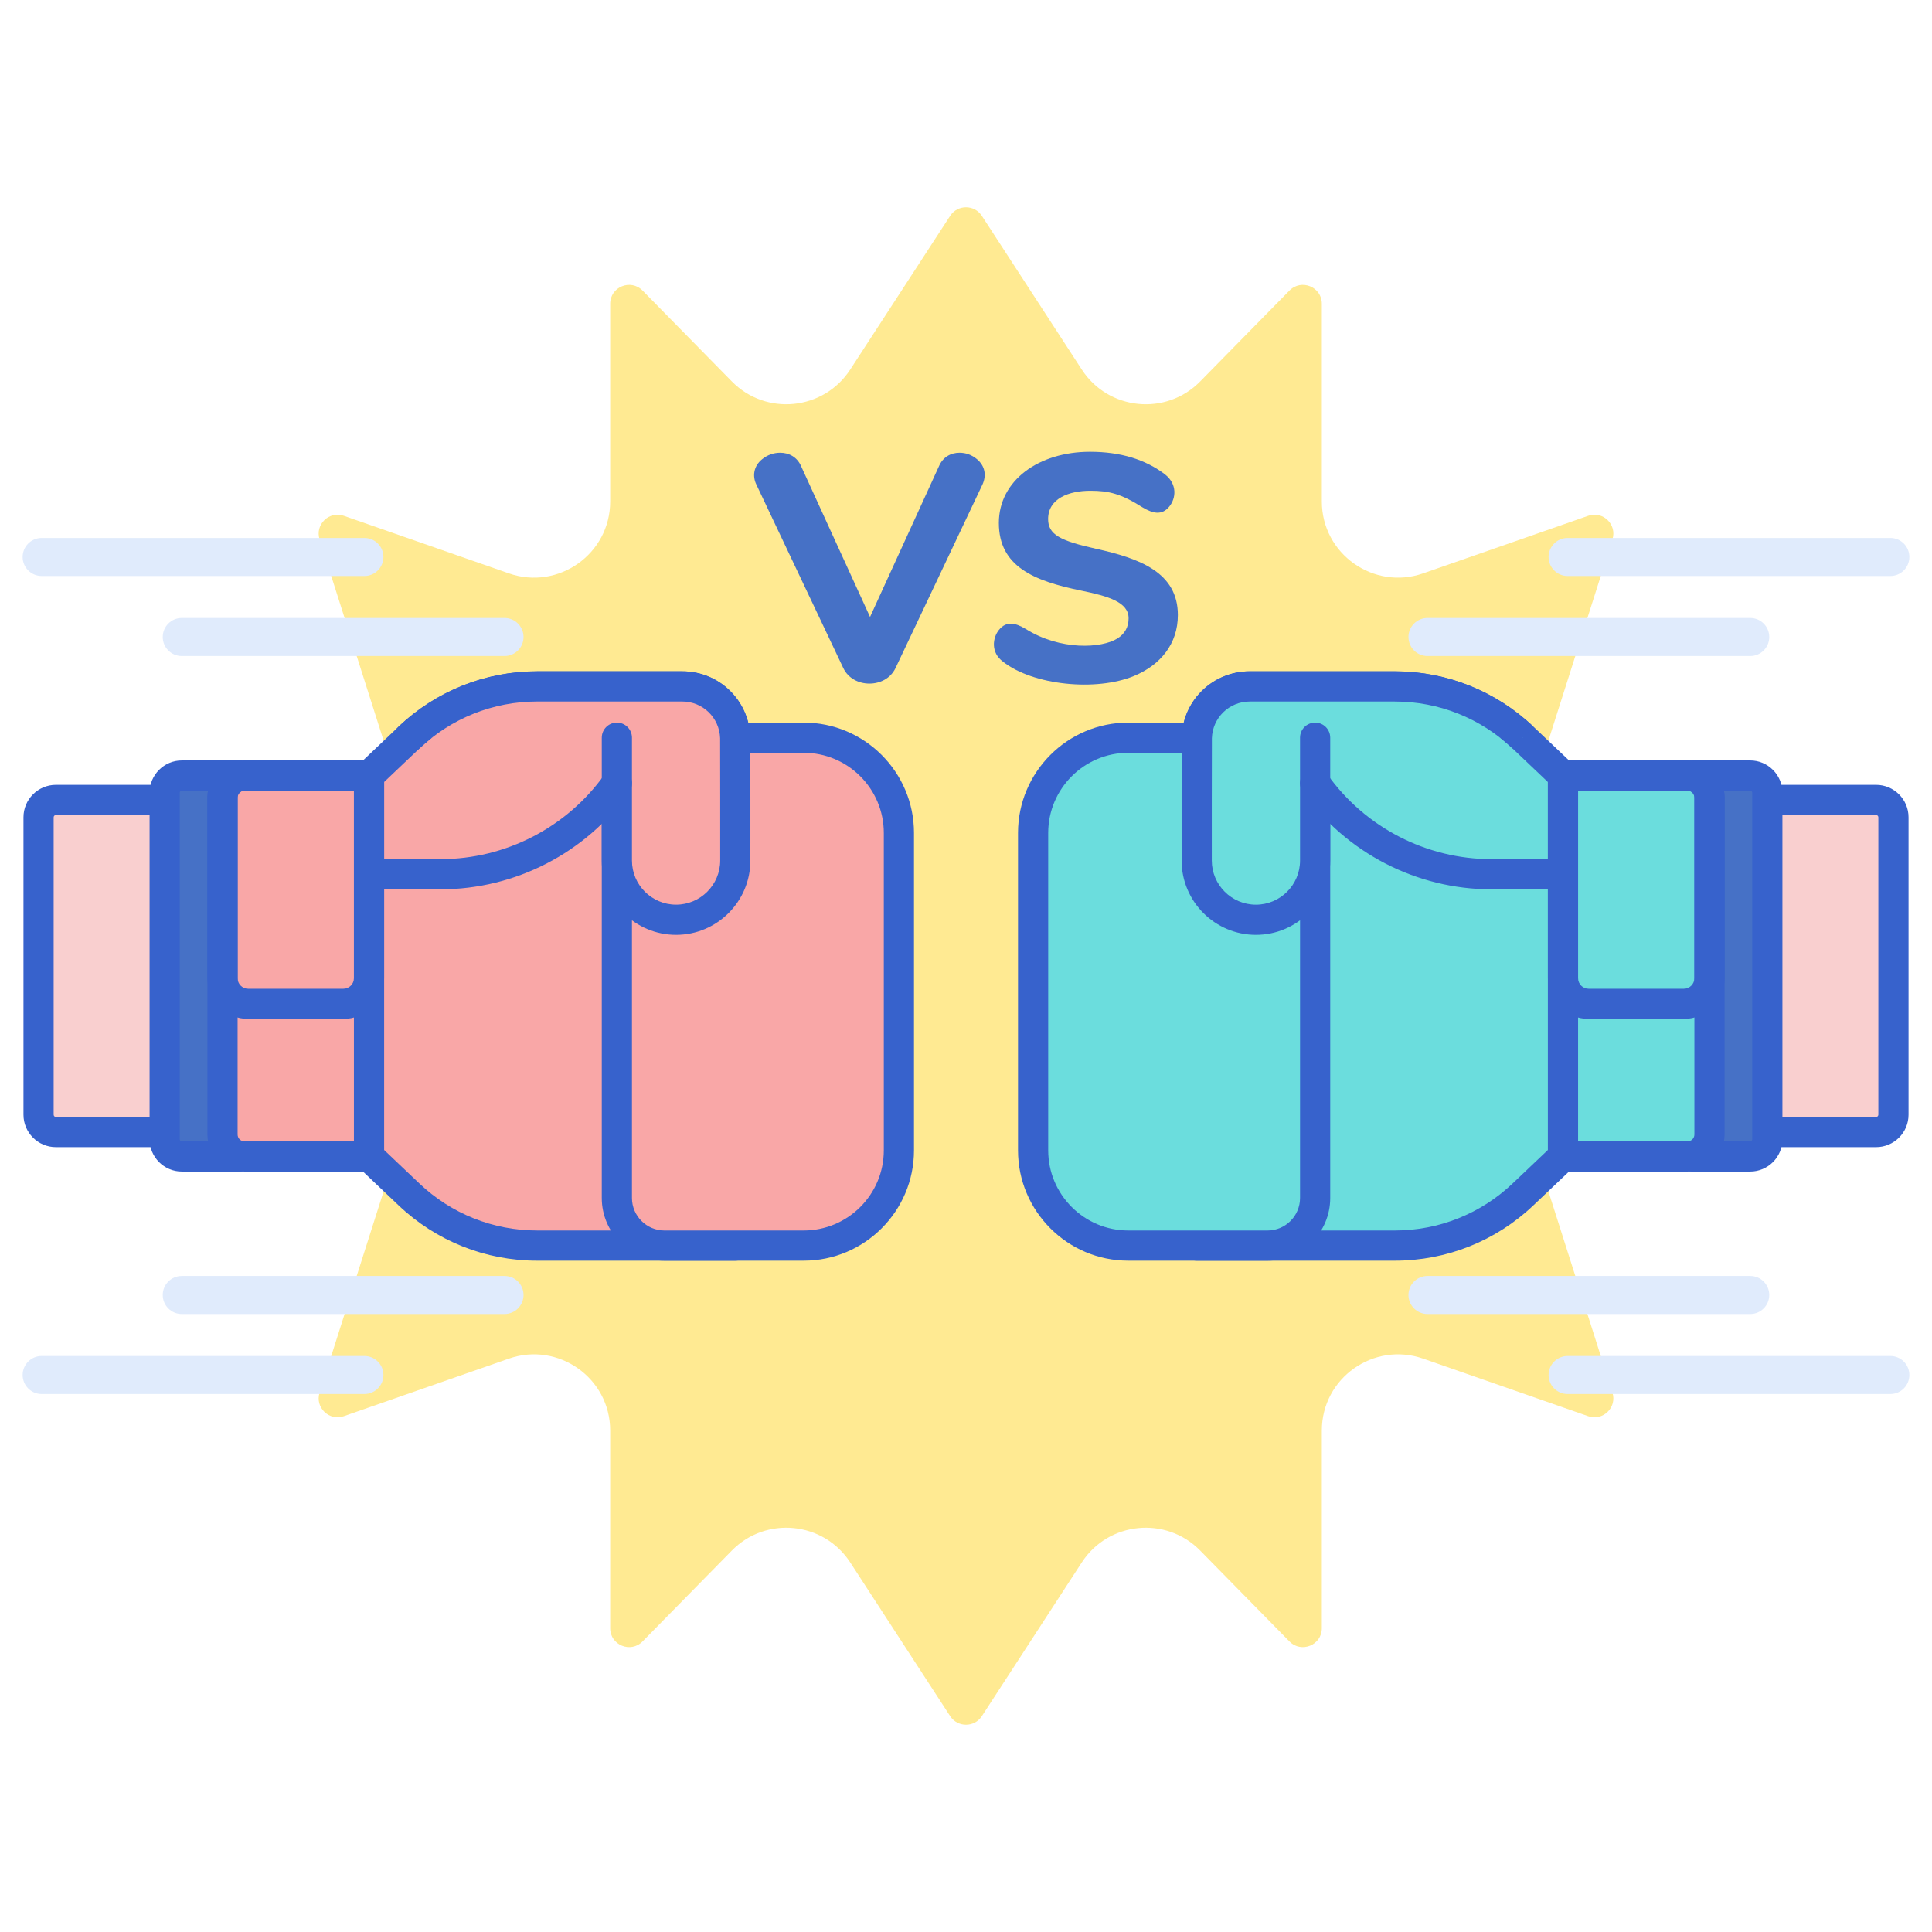
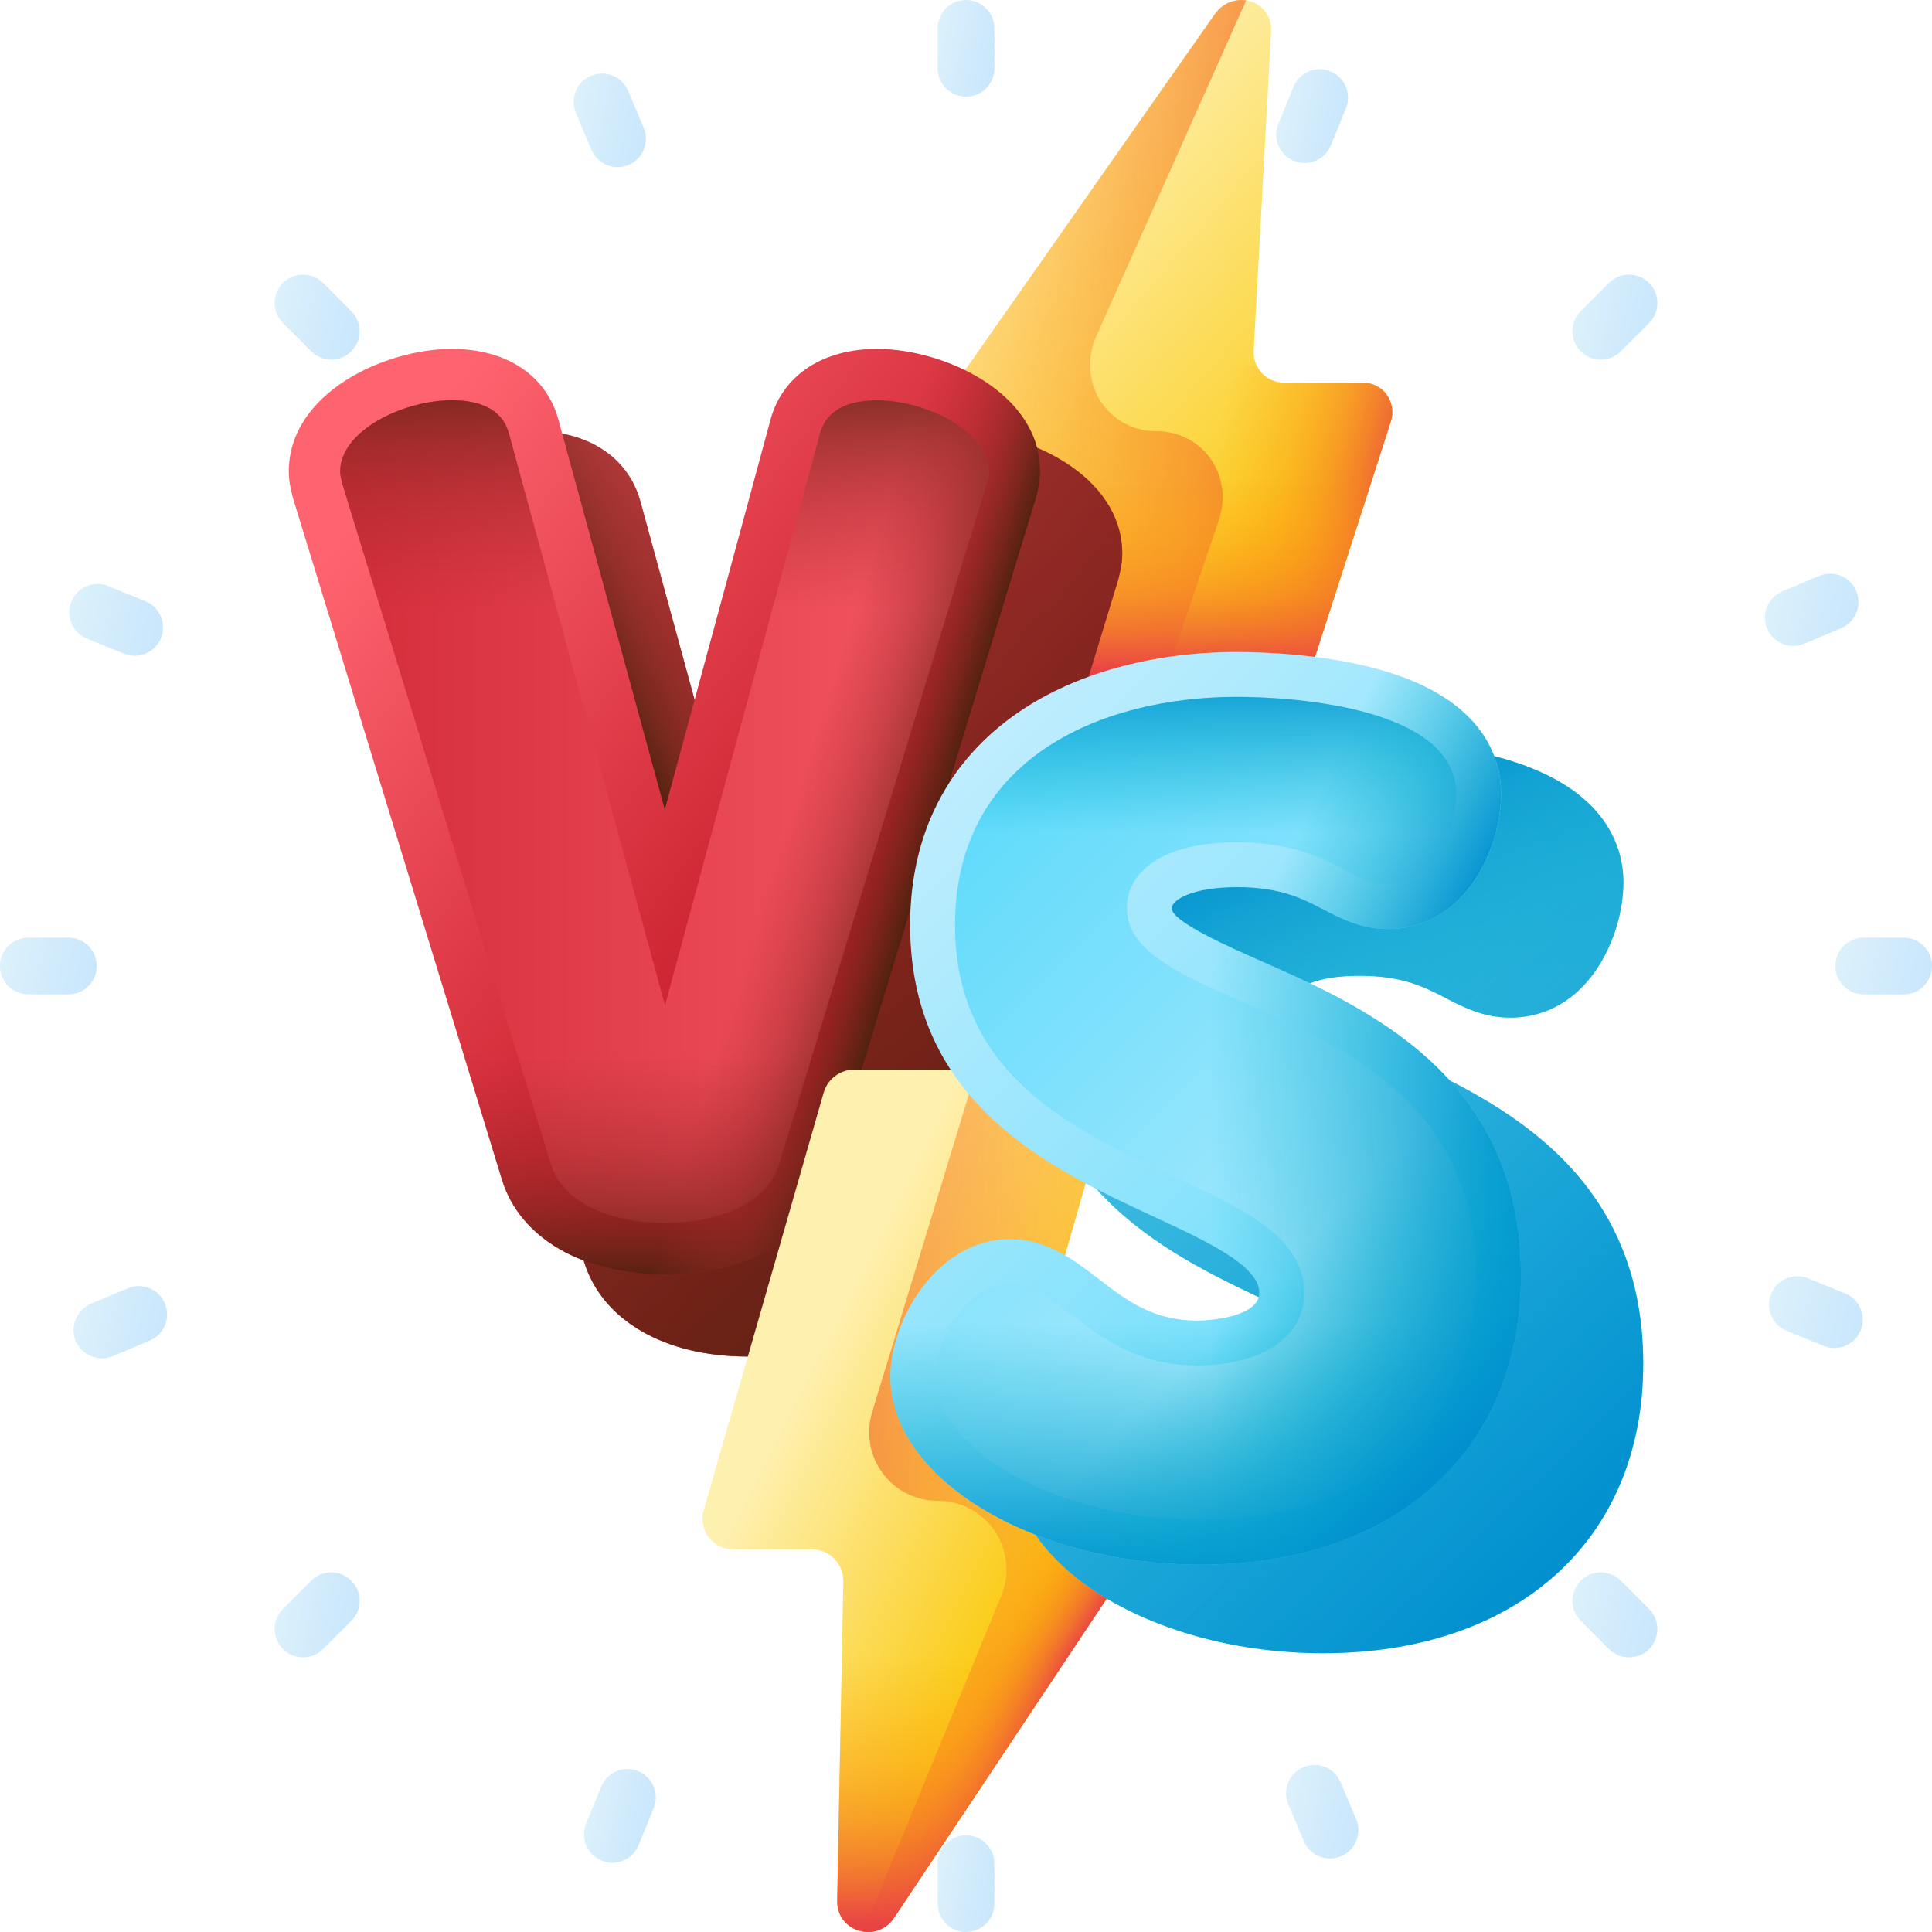
- <svg xmlns="http://www.w3.org/2000/svg" id="Layer_1" enable-background="new 0 0 256 256" height="512" viewBox="0 0 256 256" width="512">
+ <svg xmlns="http://www.w3.org/2000/svg" xmlns:xlink="http://www.w3.org/1999/xlink" id="Capa_1" enable-background="new 0 0 510 510" height="512" viewBox="0 0 510 510" width="512">
+   <linearGradient id="lg1">
+     <stop offset="0" stop-color="#fef0ae" />
+     <stop offset="1" stop-color="#fac600" />
+   </linearGradient>
+   <linearGradient id="SVGID_1_" gradientUnits="userSpaceOnUse" x1="248.91" x2="347.91" xlink:href="#lg1" y1="73.594" y2="158.094" />
+   <linearGradient id="lg2">
+     <stop offset="0" stop-color="#fea613" stop-opacity="0" />
+     <stop offset=".203" stop-color="#fda215" stop-opacity=".203" />
+     <stop offset=".405" stop-color="#fb961b" stop-opacity=".405" />
+     <stop offset=".607" stop-color="#f68225" stop-opacity=".607" />
+     <stop offset=".807" stop-color="#f06633" stop-opacity=".807" />
+     <stop offset="1" stop-color="#e94444" />
+   </linearGradient>
+   <linearGradient id="SVGID_00000065049633531244675740000006276638005257542552_" gradientUnits="userSpaceOnUse" x1="309.935" x2="359.268" xlink:href="#lg2" y1="163.853" y2="175.187" />
+   <linearGradient id="SVGID_00000139984123974158161330000017204549204134429866_" gradientTransform="matrix(-1 0 .055 -1 -586.947 315.348)" gradientUnits="userSpaceOnUse" x1="-791.608" x2="-946.401" xlink:href="#lg2" y1="200.773" y2="202.008" />
+   <linearGradient id="SVGID_00000135654034055153729810000014283488169631039904_" gradientUnits="userSpaceOnUse" x1="304.823" x2="304.823" xlink:href="#lg2" y1="125.5" y2="176.852" />
+   <linearGradient id="lg3">
+     <stop offset="0" stop-color="#fe646f" />
+     <stop offset="1" stop-color="#c41926" />
+   </linearGradient>
+   <linearGradient id="SVGID_00000021113086363410159370000001588358930516044981_" gradientUnits="userSpaceOnUse" x1="117.112" x2="252.632" xlink:href="#lg3" y1="155.35" y2="257.442" />
+   <linearGradient id="lg4">
+     <stop offset="0" stop-color="#a72b2b" stop-opacity="0" />
+     <stop offset=".2" stop-color="#a32b2a" stop-opacity=".2" />
+     <stop offset=".398" stop-color="#972926" stop-opacity=".398" />
+     <stop offset=".597" stop-color="#832820" stop-opacity=".597" />
+     <stop offset=".795" stop-color="#672517" stop-opacity=".795" />
+     <stop offset=".991" stop-color="#44210c" stop-opacity=".991" />
+     <stop offset="1" stop-color="#42210b" />
+   </linearGradient>
+   <linearGradient id="SVGID_00000096775773723888233960000003618291477948692139_" gradientUnits="userSpaceOnUse" x1="-116.592" x2="332.656" xlink:href="#lg4" y1="-154.381" y2="359.916" />
+   <linearGradient id="SVGID_00000060748091796744900500000018142156985370973324_" gradientUnits="userSpaceOnUse" x1="204.587" x2="163.931" xlink:href="#lg4" y1="176.694" y2="195.215" />
+   <linearGradient id="SVGID_00000057113997970836642500000015806920934315321014_" gradientUnits="userSpaceOnUse" x1="95.429" x2="230.948" xlink:href="#lg3" y1="133.667" y2="235.758" />
+   <linearGradient id="SVGID_00000054240736360573612840000005413122556788574339_" gradientUnits="userSpaceOnUse" x1="300.161" x2="13.59" xlink:href="#lg3" y1="214.254" y2="214.254" />
+   <linearGradient id="SVGID_00000060746110420028530100000006354108058777550472_" gradientUnits="userSpaceOnUse" x1="175.397" x2="175.397" xlink:href="#lg4" y1="161.333" y2="87.997" />
+   <linearGradient id="SVGID_00000039115694128644015800000002831634996557561478_" gradientUnits="userSpaceOnUse" x1="175.478" x2="175.478" xlink:href="#lg4" y1="278.228" y2="341.123" />
+   <linearGradient id="SVGID_00000162354616598372242350000014251752219237596309_" gradientUnits="userSpaceOnUse" x1="208.178" x2="246.124" xlink:href="#lg4" y1="216.102" y2="227.847" />
+   <linearGradient id="SVGID_00000089574796802045099470000016331654084707082684_" gradientTransform="matrix(1 0 -.019 1 9.866 0)" gradientUnits="userSpaceOnUse" x1="205.587" x2="284.219" xlink:href="#lg1" y1="372.576" y2="410.451" />
+   <linearGradient id="SVGID_00000127023293062147665490000004647055009865215150_" gradientTransform="matrix(1 0 -.019 1 9.866 0)" gradientUnits="userSpaceOnUse" x1="334.966" x2="180.173" xlink:href="#lg2" y1="395.425" y2="396.66" />
+   <linearGradient id="SVGID_00000008119470289266337330000015393275232772054460_" gradientTransform="matrix(1 0 -.019 1 9.866 0)" gradientUnits="userSpaceOnUse" x1="270.214" x2="292.445" xlink:href="#lg2" y1="405.345" y2="418.93" />
+   <linearGradient id="SVGID_00000043455958858245737720000014195892038499010748_" gradientTransform="matrix(1 0 -.019 1 9.866 0)" gradientUnits="userSpaceOnUse" x1="257.889" x2="257.889" xlink:href="#lg2" y1="436.931" y2="507.794" />
+   <linearGradient id="lg5">
+     <stop offset="0" stop-color="#c8effe" />
+     <stop offset="1" stop-color="#62dbfb" />
+   </linearGradient>
+   <linearGradient id="SVGID_00000066478508794989202240000008249614220919970947_" gradientUnits="userSpaceOnUse" x1="173.651" x2="449.756" xlink:href="#lg5" y1="147.028" y2="406.543" />
+   <linearGradient id="lg6">
+     <stop offset="0" stop-color="#07b2cd" stop-opacity="0" />
+     <stop offset=".455" stop-color="#05a5ce" stop-opacity=".455" />
+     <stop offset="1" stop-color="#0290cf" />
+   </linearGradient>
+   <linearGradient id="SVGID_00000120559249653582204980000010029673181613390998_" gradientUnits="userSpaceOnUse" x1="152.593" x2="429.289" xlink:href="#lg6" y1="104.02" y2="396.714" />
+   <linearGradient id="SVGID_00000107567712352358577830000016254953377075849635_" gradientUnits="userSpaceOnUse" x1="372.952" x2="333.254" xlink:href="#lg6" y1="294.607" y2="216.397" />
+   <linearGradient id="SVGID_00000096027264260937205360000003521991362506406797_" gradientUnits="userSpaceOnUse" x1="225.616" x2="394.388" xlink:href="#lg5" y1="197.319" y2="366.091" />
+   <linearGradient id="SVGID_00000037691106915037832540000004754961672368090032_" gradientUnits="userSpaceOnUse" x1="406.606" x2="252.656" xlink:href="#lg5" y1="378.345" y2="224.394" />
+   <linearGradient id="SVGID_00000121994455827934993620000011825874453060692356_" gradientUnits="userSpaceOnUse" x1="318.253" x2="318.253" xlink:href="#lg6" y1="220" y2="174.667" />
+   <linearGradient id="SVGID_00000084520385336835325760000015876917623934705816_" gradientUnits="userSpaceOnUse" x1="318.253" x2="318.253" xlink:href="#lg6" y1="349.543" y2="415.969" />
+   <linearGradient id="SVGID_00000169523064339252546850000005272313641736566204_" gradientUnits="userSpaceOnUse" x1="319.279" x2="402.838" xlink:href="#lg6" y1="330.324" y2="330.324" />
+   <linearGradient id="SVGID_00000018216391167908129220000001907101276400662914_" gradientUnits="userSpaceOnUse" x1="325.734" x2="372.993" xlink:href="#lg6" y1="347.827" y2="395.086" />
+   <linearGradient id="SVGID_00000103229796673322291010000001171426210217420985_" gradientUnits="userSpaceOnUse" x1="347.054" x2="392.084" xlink:href="#lg6" y1="210.449" y2="232.964" />
+   <linearGradient id="lg7">
+     <stop offset="0" stop-color="#eaf9fa" />
+     <stop offset="1" stop-color="#b3dafe" />
+   </linearGradient>
+   <linearGradient id="SVGID_00000065795887562456826220000009245108692079252367_" gradientUnits="userSpaceOnUse" x1="233.805" x2="283.042" xlink:href="#lg7" y1="8.753" y2="18.068" />
+   <linearGradient id="SVGID_00000044889448568384779020000016028262537316397973_" gradientUnits="userSpaceOnUse" x1="233.805" x2="283.042" xlink:href="#lg7" y1="493.227" y2="502.542" />
+   <linearGradient id="SVGID_00000096737595111098389830000017496289921388531623_" gradientUnits="userSpaceOnUse" x1="465.517" x2="539.203" xlink:href="#lg7" y1="248.999" y2="262.94" />
+   <linearGradient id="SVGID_00000089537097108991409550000003177970110370337156_" gradientUnits="userSpaceOnUse" x1="-18.957" x2="54.729" xlink:href="#lg7" y1="248.999" y2="262.94" />
+   <linearGradient id="SVGID_00000137109547222610747270000012226631138397664162_" gradientUnits="userSpaceOnUse" x1="400.107" x2="460.924" xlink:href="#lg7" y1="78.76" y2="90.266" />
+   <linearGradient id="SVGID_00000084528602947985091620000008587195336912639914_" gradientUnits="userSpaceOnUse" x1="57.533" x2="118.349" xlink:href="#lg7" y1="421.334" y2="432.84" />
+   <linearGradient id="SVGID_00000143613339292163321740000016509924871561028246_" gradientUnits="userSpaceOnUse" x1="396.635" x2="465.519" xlink:href="#lg7" y1="420.677" y2="433.71" />
+   <linearGradient id="SVGID_00000076579767743949545220000017551028349115066760_" gradientUnits="userSpaceOnUse" x1="54.06" x2="122.944" xlink:href="#lg7" y1="78.103" y2="91.135" />
+   <linearGradient id="SVGID_00000021083010656052625250000017001440858215380147_" gradientUnits="userSpaceOnUse" x1="325.005" x2="374.628" xlink:href="#lg7" y1="26.613" y2="36.001" />
+   <linearGradient id="SVGID_00000005979158652170124210000015354299736589218961_" gradientUnits="userSpaceOnUse" x1="142.273" x2="191.895" xlink:href="#lg7" y1="475.304" y2="484.692" />
+   <linearGradient id="SVGID_00000142168439985613731540000013494921817783735459_" gradientUnits="userSpaceOnUse" x1="447.658" x2="521.269" xlink:href="#lg7" y1="340.371" y2="354.298" />
+   <linearGradient id="SVGID_00000091707544454524945360000005270916201078821279_" gradientUnits="userSpaceOnUse" x1="-1.033" x2="72.578" xlink:href="#lg7" y1="157.639" y2="171.565" />
+   <linearGradient id="SVGID_00000151532849230852074090000004040698518996321678_" gradientUnits="userSpaceOnUse" x1="448.495" x2="517.599" xlink:href="#lg7" y1="155.342" y2="168.415" />
+   <linearGradient id="SVGID_00000176746240167156071800000008701558917235024536_" gradientUnits="userSpaceOnUse" x1="2.011" x2="71.115" xlink:href="#lg7" y1="343.403" y2="356.476" />
+   <linearGradient id="SVGID_00000070799684898569267310000012709725081628729278_" gradientUnits="userSpaceOnUse" x1="322.99" x2="383.482" xlink:href="#lg7" y1="473.316" y2="484.76" />
+   <linearGradient id="SVGID_00000041259312009266980180000002223358286260390040_" gradientUnits="userSpaceOnUse" x1="134.929" x2="195.421" xlink:href="#lg7" y1="26.831" y2="38.276" />
  <g>
    <g>
-       <path d="m42.346 71.462 8.602 27.043c1.57 4.937-.86 10.259-5.624 12.312l-34.532 14.887c-2.015.869-2.015 3.721 0 4.59l34.533 14.888c4.763 2.053 7.194 7.375 5.623 12.312l-8.602 27.043c-.624 1.963 1.264 3.796 3.212 3.116l21.86-7.624c6.567-2.29 13.434 2.577 13.434 9.522v26.199c0 2.239 2.721 3.349 4.291 1.75l11.829-12.043c4.527-4.609 12.166-3.844 15.687 1.571l13.242 20.368c.987 1.518 3.213 1.518 4.2 0l13.242-20.368c3.52-5.415 11.159-6.18 15.687-1.571l11.829 12.043c1.57 1.598 4.291.489 4.291-1.75v-26.199c0-6.945 6.867-11.812 13.434-9.522l21.86 7.624c1.948.679 3.836-1.153 3.212-3.116l-8.602-27.043c-1.57-4.937.86-10.259 5.624-12.312l34.533-14.888c2.015-.869 2.015-3.721 0-4.59l-34.533-14.888c-4.763-2.053-7.194-7.375-5.623-12.312l8.602-27.043c.624-1.963-1.264-3.796-3.212-3.116l-21.86 7.624c-6.567 2.29-13.434-2.577-13.434-9.522v-26.198c0-2.239-2.721-3.349-4.291-1.75l-11.829 12.043c-4.527 4.609-12.166 3.844-15.687-1.571l-13.244-20.368c-.987-1.518-3.213-1.518-4.2 0l-13.242 20.367c-3.52 5.415-11.159 6.18-15.687 1.571l-11.828-12.042c-1.57-1.598-4.291-.489-4.291 1.75v26.199c0 6.945-6.867 11.812-13.434 9.522l-21.86-7.624c-1.948-.679-3.837 1.153-3.212 3.116z" fill="#ffea92" />
-     </g>
-     <g>
      <g>
-         <path d="m196.554 105.998h52.04c1.268 0 2.296 1.028 2.296 2.296v39.413c0 1.268-1.028 2.296-2.296 2.296h-52.04z" fill="#f9cfcf" />
+         <path d="m249.902 126.181h25.299c5.607 0 9.398 5.318 7.652 10.734l-25.918 80.387c-1.684 5.222 1.972 10.35 7.378 10.35h59.015c3.721 0 7.115-2.499 8.274-6.094l35.526-110.189c1.684-5.222-1.972-10.35-7.378-10.35h-20.742c-4.709 0-8.319-3.818-8.062-8.527l4.588-84.255c.446-8.193-10.057-11.345-14.882-4.466l-76.962 109.722c-3.837 5.471-.303 12.688 6.212 12.688z" fill="url(#SVGID_1_)" />
+         <path d="m243.69 113.493c-3.837 5.471-.303 12.688 6.212 12.688h25.299c5.607 0 9.398 5.318 7.652 10.734l-25.918 80.387c-1.684 5.222 1.972 10.35 7.378 10.35h59.015c3.721 0 7.115-2.499 8.274-6.094l35.526-110.189c1.684-5.222-1.972-10.35-7.378-10.35h-20.742c-3.26 0-5.99-1.831-7.279-4.519h-76.12z" fill="url(#SVGID_00000065049633531244675740000006276638005257542552_)" />
+         <path d="m305.259 113.826c-13.005 0-21.221-13.088-15.816-25.197l39.515-88.526c-2.92-.455-6.169.621-8.306 3.668l-76.962 109.722c-3.837 5.471-.303 12.688 6.212 12.688h25.299c5.607 0 9.398 5.318 7.652 10.734l-25.918 80.387c-1.684 5.222 1.972 10.35 7.378 10.35h26.748l30.669-90.303c4.005-11.791-4.21-23.523-16.471-23.523z" fill="url(#SVGID_00000139984123974158161330000017204549204134429866_)" />
+         <path d="m243.69 113.493c-3.837 5.471-.303 12.688 6.212 12.688h25.299c5.607 0 9.398 5.318 7.652 10.734l-25.918 80.387c-1.684 5.222 1.972 10.35 7.378 10.35h59.015c3.721 0 7.115-2.499 8.274-6.094l35.526-110.189c1.684-5.222-1.972-10.35-7.378-10.35h-20.742c-3.26 0-5.99-1.831-7.279-4.519h-76.12z" fill="url(#SVGID_00000135654034055153729810000014283488169631039904_)" />
      </g>
      <g>
-         <path d="m248.595 152.002h-52.041c-1.104 0-2-.896-2-2v-44.005c0-1.104.896-2 2-2h52.041c2.369 0 4.296 1.927 4.296 4.296v39.413c0 2.369-1.927 4.296-4.296 4.296zm-50.041-4h50.041c.163 0 .296-.133.296-.296v-39.413c0-.163-.133-.296-.296-.296h-50.041z" fill="#3762cc" />
-       </g>
-       <g>
+         <path d="m197.227 358.091c-21.708 0-38.18-9.508-42.989-24.814l-55.246-180.21-.087-.351c-.445-1.785-.991-3.977-.991-6.518 0-20.871 25.439-32.414 43.024-32.414 14.284 0 24.773 6.869 28.061 18.376l28.182 103.264 27.982-103.264c3.287-11.507 13.777-18.376 28.061-18.376 17.584 0 43.022 11.543 43.022 32.414 0 2.559-.575 4.856-.995 6.532l-.083.334-54.917 180.103c-4.844 15.415-21.316 24.924-43.024 24.924z" fill="url(#SVGID_00000021113086363410159370000001588358930516044981_)" />
+         <path d="m197.227 358.091c-21.708 0-38.18-9.508-42.989-24.814l-55.246-180.21-.087-.351c-.445-1.785-.991-3.977-.991-6.518 0-20.871 25.439-32.414 43.024-32.414 14.284 0 24.773 6.869 28.061 18.376l28.182 103.264 27.982-103.264c3.287-11.507 13.777-18.376 28.061-18.376 17.584 0 43.022 11.543 43.022 32.414 0 2.559-.575 4.856-.995 6.532l-.083.334-54.917 180.103c-4.844 15.415-21.316 24.924-43.024 24.924z" fill="url(#SVGID_00000096775773723888233960000003618291477948692139_)" />
+         <path d="m195.359 228.749-26.36-96.589c-3.287-11.507-13.777-18.376-28.061-18.376-17.584 0-43.024 11.543-43.024 32.414 0 2.541.546 4.733.991 6.518l.087.351 38.232 124.71h58.135z" fill="url(#SVGID_00000060748091796744900500000018142156985370973324_)" />
        <g>
-           <path d="m201.812 97.737c-4.586-4.356-10.669-6.784-16.994-6.784h-9.909-9.302c-3.805 0-6.896 3.021-7.025 6.795h-.012v.243 60.262 6.795h16.34 9.909c6.325 0 12.408-2.429 16.994-6.784l5.291-5.025v-6.795c0-32.774 0-11.312 0-43.68z" fill="#f9a7a7" />
-         </g>
-         <g>
-           <path d="m201.812 97.737c-4.586-4.356-10.669-6.784-16.994-6.784-11.325 0-11.84 0-19.211 0-3.805 0-6.896 3.021-7.025 6.795h-.012v.243 60.262 6.795h16.34 9.909c6.325 0 12.408-2.429 16.994-6.784l5.291-5.025v-6.795c0-32.774 0-11.312 0-43.68z" fill="#6bdddd" />
-         </g>
-         <g>
-           <path d="m184.818 167.047h-26.249c-1.104 0-2-.896-2-2v-67.299c0-.11.009-.218.026-.324.293-4.771 4.203-8.471 9.011-8.471h19.212c6.867 0 13.392 2.604 18.37 7.334l5.291 5.025c.397.377.623.902.623 1.45v50.475c0 .548-.226 1.073-.623 1.45l-5.291 5.025c-4.978 4.73-11.502 7.335-18.37 7.335zm-24.249-4h24.249c5.838 0 11.383-2.214 15.616-6.234l4.668-4.434v-48.757l-4.668-4.434c-4.233-4.021-9.778-6.234-15.616-6.234h-19.212c-2.725 0-4.933 2.136-5.025 4.863-.002.053-.006.105-.012.157z" fill="#3762cc" />
-         </g>
-         <g>
-           <path d="m174.262 104.057v54.681c0 3.485-2.825 6.309-6.309 6.309h-18.443c-6.969 0-12.619-5.65-12.619-12.619v-42.062c0-6.969 5.65-12.619 12.619-12.619h18.443c3.484.001 6.309 2.825 6.309 6.31z" fill="#f9a7a7" />
-         </g>
-         <g>
-           <path d="m174.262 104.057v54.681c0 3.485-2.825 6.309-6.309 6.309h-18.443c-6.969 0-12.619-5.65-12.619-12.619v-42.062c0-6.969 5.65-12.619 12.619-12.619h18.443c3.484.001 6.309 2.825 6.309 6.31z" fill="#6bdddd" />
-         </g>
-         <g>
-           <path d="m167.952 167.047h-18.442c-8.061 0-14.618-6.558-14.618-14.619v-42.062c0-8.061 6.558-14.619 14.618-14.619h18.442c4.582 0 8.31 3.728 8.31 8.31v54.681c0 4.581-3.728 8.309-8.31 8.309zm-18.442-67.299c-5.854 0-10.618 4.764-10.618 10.619v42.062c0 5.855 4.764 10.619 10.618 10.619h18.442c2.376 0 4.31-1.933 4.31-4.309v-54.681c0-2.376-1.934-4.31-4.31-4.31z" fill="#3762cc" />
-         </g>
-         <g>
-           <path d="m201.812 97.737c-4.586-4.356-10.669-6.784-16.994-6.784h-9.909-9.302c-3.805 0-6.896 3.021-7.025 6.795-.019.379-.012 16.656-.012 16.278 0 4.333 3.513 7.846 7.846 7.846s7.846-3.513 7.846-7.846v-16.278h27.561z" fill="#6bdddd" />
-         </g>
-         <g>
-           <path d="m166.416 123.872c-5.428 0-9.845-4.415-9.847-9.842v-.001c0-.001 0-.002 0-.003 0-.092.006-.183.019-.271-.019-.53-.02-1.24-.02-2.213v-5.511c.002-8.1.011-8.278.017-8.385.165-4.858 4.129-8.691 9.021-8.691h19.212c6.867 0 13.392 2.604 18.37 7.334l-2.747 2.907-.011-.01c-4.229-4.017-9.774-6.231-15.612-6.231h-19.212c-2.725 0-4.933 2.136-5.025 4.863-.017.658-.013 15.375-.012 16.199v.011c0 3.224 2.623 5.846 5.847 5.846s5.846-2.623 5.846-5.846v-16.28c0-1.104.896-2 2-2s2 .896 2 2v16.278c0 5.429-4.417 9.846-9.846 9.846z" fill="#3762cc" />
-         </g>
-         <g>
-           <path d="m207.103 117.841h-9.468c-9.913 0-19.26-4.824-25.003-12.903-.641-.9-.429-2.149.471-2.789.901-.64 2.149-.429 2.789.472 4.994 7.026 13.123 11.221 21.743 11.221h9.468c1.104 0 2 .896 2 2s-.896 1.999-2 1.999z" fill="#3762cc" />
-         </g>
-         <g>
-           <path d="m224.149 153.237v-50.475h7.756c1.256 0 2.274 1.018 2.274 2.274v45.926c0 1.256-1.018 2.274-2.274 2.274h-7.756z" fill="#4671c6" />
-         </g>
-         <g>
-           <path d="m231.905 155.237h-7.756c-1.104 0-2-.896-2-2v-50.475c0-1.104.896-2 2-2h7.756c2.356 0 4.274 1.917 4.274 4.274v45.926c.001 2.358-1.917 4.275-4.274 4.275zm-5.756-4h5.756c.151 0 .274-.123.274-.274v-45.926c0-.151-.123-.274-.274-.274h-5.756z" fill="#3762cc" />
-         </g>
-         <g>
-           <path d="m223.604 153.237h-16.501v-50.475h16.501c1.608 0 2.912 1.304 2.912 2.912v44.651c0 1.608-1.304 2.912-2.912 2.912z" fill="#6bdddd" />
-         </g>
-         <g>
-           <path d="m223.119 133.015h-12.619c-1.876 0-3.397-1.521-3.397-3.397v-26.855h16.501c1.608 0 2.912 1.304 2.912 2.912v23.943c0 1.876-1.521 3.397-3.397 3.397z" fill="#6bdddd" />
-         </g>
-         <g>
-           <path d="m223.604 155.237h-16.501c-1.104 0-2-.896-2-2v-50.475c0-1.104.896-2 2-2h16.501c2.709 0 4.912 2.204 4.912 4.912v44.65c0 2.71-2.204 4.913-4.912 4.913zm-14.501-4h14.501c.503 0 .912-.409.912-.912v-44.65c0-.503-.409-.912-.912-.912h-14.501z" fill="#3762cc" />
-         </g>
-         <g>
-           <path d="m223.118 135.015h-12.618c-2.977 0-5.397-2.421-5.397-5.397v-26.855c0-1.104.896-2 2-2h16.501c2.709 0 4.912 2.204 4.912 4.912v23.943c0 2.976-2.421 5.397-5.398 5.397zm-14.015-30.252v24.855c0 .771.627 1.397 1.397 1.397h12.618c.771 0 1.397-.627 1.397-1.397v-23.943c0-.503-.409-.912-.912-.912z" fill="#3762cc" />
+           <path d="m175.544 336.407c-21.708 0-38.18-9.508-42.989-24.814l-55.246-180.21-.087-.351c-.445-1.785-.991-3.977-.991-6.518 0-20.871 25.439-32.414 43.024-32.414 14.284 0 24.773 6.869 28.061 18.376l28.182 103.264 27.982-103.264c3.287-11.507 13.777-18.376 28.061-18.376 17.584 0 43.022 11.543 43.022 32.414 0 2.559-.575 4.856-.995 6.532l-.083.334-54.917 180.103c-4.844 15.416-21.316 24.924-43.024 24.924z" fill="url(#SVGID_00000057113997970836642500000015806920934315321014_)" />
+           <path d="m90.372 127.756c-.294-1.179-.589-2.358-.589-3.242 0-10.904 16.798-18.862 29.472-18.862 7.368 0 13.262 2.358 15.03 8.547l41.259 151.187 40.966-151.187c1.768-6.189 7.661-8.547 15.03-8.547 12.672 0 29.47 7.957 29.47 18.862 0 .884-.294 2.063-.589 3.242l-54.817 179.775c-3.241 10.315-16.503 15.325-30.061 15.325-13.557 0-26.819-5.01-30.06-15.325z" fill="url(#SVGID_00000054240736360573612840000005413122556788574339_)" />
+           <path d="m90.372 127.756c-.294-1.179-.589-2.358-.589-3.242 0-10.904 16.798-18.862 29.472-18.862 7.368 0 13.262 2.358 15.03 8.547l41.259 151.187 40.966-151.187c1.768-6.189 7.661-8.547 15.03-8.547 12.672 0 29.47 7.957 29.47 18.862 0 .884-.294 2.063-.589 3.242l-54.817 179.775c-3.241 10.315-16.503 15.325-30.061 15.325-13.557 0-26.819-5.01-30.06-15.325z" fill="url(#SVGID_00000060746110420028530100000006354108058777550472_)" />
+           <path d="m107.786 230.796 24.769 80.797c4.809 15.306 21.281 24.814 42.989 24.814s38.18-9.508 43.024-24.924l24.603-80.687z" fill="url(#SVGID_00000039115694128644015800000002831634996557561478_)" />
+           <path d="m175.544 336.407c21.708 0 38.18-9.508 43.024-24.924l54.917-180.103.083-.334c.42-1.677.995-3.974.995-6.532 0-20.871-25.438-32.414-43.022-32.414-14.284 0-24.773 6.869-28.061 18.376l-27.982 103.264-36.696 108.785c7.753 8.757 20.83 13.882 36.742 13.882z" fill="url(#SVGID_00000162354616598372242350000014251752219237596309_)" />
        </g>
      </g>
      <g>
-         <path d="m59.446 105.998h-52.04c-1.268 0-2.296 1.028-2.296 2.296v39.413c0 1.268 1.028 2.296 2.296 2.296h52.04z" fill="#f9cfcf" />
+         <path d="m302.477 383.819h-25.299c-5.607 0-9.585-5.318-8.029-10.734l23.093-80.387c1.5-5.222-2.336-10.35-7.742-10.35h-59.015c-3.721 0-7.027 2.499-8.059 6.094l-31.654 110.189c-1.5 5.222 2.336 10.35 7.742 10.35h20.742c4.709 0 8.453 3.818 8.362 8.527l-1.628 84.255c-.158 8.193 10.455 11.345 15.039 4.466l73.106-109.722c3.645-5.471-.142-12.688-6.658-12.688z" fill="url(#SVGID_00000089574796802045099470000016331654084707082684_)" />
+         <path d="m247.555 396.174c13.005 0 21.68 13.088 16.701 25.197l-36.404 88.526c2.936.455 6.148-.621 8.177-3.668l73.106-109.722c3.645-5.471-.142-12.688-6.658-12.688h-25.299c-5.607 0-9.585-5.318-8.029-10.734l23.093-80.387c1.5-5.222-2.336-10.35-7.742-10.35h-26.748l-27.496 90.303c-3.59 11.791 5.038 23.523 17.299 23.523z" fill="url(#SVGID_00000127023293062147665490000004647055009865215150_)" />
+         <path d="m247.555 396.174c13.005 0 21.68 13.088 16.701 25.197l-36.404 88.526c2.936.455 6.148-.621 8.177-3.668l73.106-109.722c3.645-5.471-.142-12.688-6.658-12.688h-25.299c-5.607 0-9.585-5.318-8.029-10.734l23.093-80.387c1.5-5.222-2.336-10.35-7.742-10.35h-26.748l-27.496 90.303c-3.59 11.791 5.038 23.523 17.299 23.523z" fill="url(#SVGID_00000008119470289266337330000015393275232772054460_)" />
+         <path d="m221.181 412.641c.936 1.381 1.471 3.056 1.436 4.867l-1.628 84.255c-.158 8.193 10.455 11.345 15.039 4.466l62.356-93.588z" fill="url(#SVGID_00000043455958858245737720000014195892038499010748_)" />
      </g>
      <g>
-         <path d="m59.446 152.002h-52.04c-2.369 0-4.296-1.927-4.296-4.296v-39.413c0-2.369 1.927-4.296 4.296-4.296h52.04c1.104 0 2 .896 2 2v44.005c0 1.105-.896 2-2 2zm-52.04-44.004c-.163 0-.296.133-.296.296v39.413c0 .163.133.296.296.296h50.04v-40.005z" fill="#3762cc" />
-       </g>
-       <g>
+         <path d="m349.229 436.399c-44.408 0-81.926-22.737-81.926-49.651 0-14.79 12.319-36.273 31.621-36.273 9.713 0 16.972 5.588 23.375 10.518 7.346 5.655 14.285 10.997 26.056 10.997 4.55 0 16.357-1.319 16.357-7.339 0-7.156-13.617-13.482-28.035-20.179-27.069-12.575-64.141-29.797-64.141-76.937 0-23.956 9.945-43.403 28.76-56.239 14.936-10.189 35.366-15.8 57.526-15.8 6.393 0 22.889.462 37.949 4.739 27.638 7.851 31.765 23.854 31.765 32.696 0 14.395-9.495 35.696-29.876 35.696-7.059 0-12.385-2.76-17.084-5.195-5.556-2.879-11.3-5.855-22.753-5.855-11.752 0-17.226 3.339-17.226 5.596 0 3.511 15.346 10.276 23.591 13.91 27.309 12.039 68.582 30.232 68.582 82.913-.001 46.414-33.184 76.403-84.541 76.403z" fill="url(#SVGID_00000066478508794989202240000008249614220919970947_)" />
+         <path d="m349.229 436.399c-44.408 0-81.926-22.737-81.926-49.651 0-14.79 12.319-36.273 31.621-36.273 9.713 0 16.972 5.588 23.375 10.518 7.346 5.655 14.285 10.997 26.056 10.997 4.55 0 16.357-1.319 16.357-7.339 0-7.156-13.617-13.482-28.035-20.179-27.069-12.575-64.141-29.797-64.141-76.937 0-23.956 9.945-43.403 28.76-56.239 14.936-10.189 35.366-15.8 57.526-15.8 6.393 0 22.889.462 37.949 4.739 27.638 7.851 31.765 23.854 31.765 32.696 0 14.395-9.495 35.696-29.876 35.696-7.059 0-12.385-2.76-17.084-5.195-5.556-2.879-11.3-5.855-22.753-5.855-11.752 0-17.226 3.339-17.226 5.596 0 3.511 15.346 10.276 23.591 13.91 27.309 12.039 68.582 30.232 68.582 82.913-.001 46.414-33.184 76.403-84.541 76.403z" fill="url(#SVGID_00000120559249653582204980000010029673181613390998_)" />
+         <path d="m396.771 200.236c-15.06-4.278-31.556-4.739-37.949-4.739-22.16 0-42.589 5.611-57.526 15.8-18.815 12.835-28.76 32.283-28.76 56.239 0 2.734.137 5.358.378 7.896h88.544c-8.431-3.773-19.861-9.226-19.861-12.257 0-2.257 5.475-5.596 17.226-5.596 11.453 0 17.198 2.976 22.753 5.855 4.699 2.435 10.025 5.195 17.084 5.195 20.381 0 29.876-21.3 29.876-35.696 0-8.843-4.127-24.846-31.765-32.697z" fill="url(#SVGID_00000107567712352358577830000016254953377075849635_)" />
        <g>
-           <path d="m54.188 97.737c4.586-4.356 10.669-6.784 16.994-6.784h9.909 9.302c3.805 0 6.896 3.021 7.025 6.795h.012v.243 60.262 6.795h-16.34-9.909c-6.325 0-12.408-2.429-16.994-6.784l-5.291-5.025v-6.795c0-32.774 0-11.312 0-43.68z" fill="#f9a7a7" />
-         </g>
-         <g>
-           <path d="m54.188 97.737c4.586-4.356 10.669-6.784 16.994-6.784h19.211c3.805 0 6.896 3.021 7.025 6.795h.012v.243 60.262 6.795h-16.34-9.909c-6.325 0-12.408-2.429-16.994-6.784l-5.291-5.025v-6.795c0-32.774 0-11.312 0-43.68z" fill="#f9a7a7" />
-         </g>
-         <g>
-           <path d="m97.431 167.047h-26.249c-6.868 0-13.393-2.604-18.372-7.334l-5.291-5.025c-.397-.378-.623-.902-.623-1.45v-50.475c0-.548.225-1.072.623-1.45l5.291-5.025c4.979-4.729 11.504-7.334 18.372-7.334h19.211c4.81 0 8.722 3.704 9.012 8.479.016.103.025.208.025.316v67.299c.001 1.103-.895 1.999-1.999 1.999zm-46.534-14.669 4.668 4.434c4.232 4.021 9.779 6.234 15.617 6.234h24.249v-65.078c-.005-.05-.009-.101-.011-.152-.093-2.727-2.301-4.863-5.026-4.863h-19.212c-5.838 0-11.384 2.214-15.617 6.234l-4.668 4.434z" fill="#3762cc" />
-         </g>
-         <g>
-           <path d="m81.738 104.057v54.681c0 3.485 2.825 6.309 6.309 6.309h18.443c6.969 0 12.619-5.65 12.619-12.619v-42.062c0-6.969-5.65-12.619-12.619-12.619h-18.442c-3.485.001-6.31 2.825-6.31 6.31z" fill="#f9a7a7" />
-         </g>
-         <g>
-           <path d="m81.738 104.057v54.681c0 3.485 2.825 6.309 6.309 6.309h18.443c6.969 0 12.619-5.65 12.619-12.619v-42.062c0-6.969-5.65-12.619-12.619-12.619h-18.442c-3.485.001-6.31 2.825-6.31 6.31z" fill="#f9a7a7" />
-         </g>
-         <g>
-           <path d="m106.49 167.047h-18.443c-4.582 0-8.309-3.728-8.309-8.309v-54.681c0-4.582 3.728-8.31 8.309-8.31h18.443c8.061 0 14.619 6.558 14.619 14.619v42.062c0 8.061-6.558 14.619-14.619 14.619zm-18.443-67.299c-2.376 0-4.309 1.933-4.309 4.31v54.681c0 2.376 1.933 4.309 4.309 4.309h18.443c5.855 0 10.619-4.764 10.619-10.619v-42.062c0-5.855-4.764-10.619-10.619-10.619z" fill="#3762cc" />
-         </g>
-         <g>
-           <path d="m54.188 97.737c4.586-4.356 10.669-6.784 16.994-6.784h9.909 9.302c3.805 0 6.896 3.021 7.025 6.795.019.379.012 16.656.012 16.278 0 4.333-3.513 7.846-7.846 7.846s-7.846-3.513-7.846-7.846v-16.278h-27.561z" fill="#f9a7a7" />
-         </g>
-         <g>
-           <path d="m89.584 123.872c-5.429 0-9.846-4.417-9.846-9.846v-16.278c0-1.104.896-2 2-2s2 .896 2 2v16.278c0 3.224 2.623 5.846 5.846 5.846s5.846-2.623 5.846-5.846c0-.003 0-.007 0-.011.001-.823.005-15.54-.011-16.198-.093-2.728-2.301-4.864-5.026-4.864h-19.211c-5.838 0-11.384 2.214-15.617 6.234-.801.759-2.071.733-2.831-.066-.761-.799-.736-2.059.062-2.821l.011-.01c4.982-4.733 11.507-7.337 18.375-7.337h19.211c4.893 0 8.856 3.833 9.024 8.726.004.074.013.252.014 8.351v5.511c0 .973 0 1.684-.019 2.213.012.089.018.179.018.271.001 5.43-4.416 9.847-9.846 9.847z" fill="#3762cc" />
-         </g>
-         <g>
-           <path d="m58.365 117.841h-9.467c-1.104 0-2-.896-2-2s.896-2 2-2h9.467c8.621 0 16.749-4.195 21.744-11.221.64-.9 1.889-1.11 2.789-.471.9.64 1.111 1.888.471 2.789-5.744 8.079-15.091 12.903-25.004 12.903z" fill="#3762cc" />
-         </g>
-         <g>
-           <path d="m31.851 153.237v-50.475h-7.756c-1.256 0-2.274 1.018-2.274 2.274v45.926c0 1.256 1.018 2.274 2.274 2.274h7.756z" fill="#4671c6" />
-         </g>
-         <g>
-           <path d="m31.851 155.237h-7.756c-2.357 0-4.274-1.917-4.274-4.274v-45.926c0-2.357 1.917-4.274 4.274-4.274h7.756c1.104 0 2 .896 2 2v50.475c0 1.104-.896 1.999-2 1.999zm-7.756-50.474c-.151 0-.274.123-.274.274v45.926c0 .151.123.274.274.274h5.756v-46.475h-5.756z" fill="#3762cc" />
-         </g>
-         <g>
-           <path d="m32.396 153.237h16.501v-50.475h-16.501c-1.608 0-2.912 1.304-2.912 2.912v44.651c0 1.608 1.304 2.912 2.912 2.912z" fill="#f9a7a7" />
-         </g>
-         <g>
-           <path d="m32.881 133.015h12.619c1.876 0 3.397-1.521 3.397-3.397v-26.855h-16.501c-1.608 0-2.912 1.304-2.912 2.912v23.943c0 1.876 1.521 3.397 3.397 3.397z" fill="#f9a7a7" />
-         </g>
-         <g>
-           <path d="m48.897 155.237h-16.501c-2.709 0-4.912-2.204-4.912-4.912v-44.65c0-2.708 2.204-4.912 4.912-4.912h16.501c1.104 0 2 .896 2 2v50.475c0 1.104-.895 1.999-2 1.999zm-16.501-50.474c-.503 0-.912.409-.912.912v44.65c0 .503.409.912.912.912h14.501v-46.475h-14.501z" fill="#3762cc" />
-         </g>
-         <g>
-           <path d="m45.5 135.015h-12.619c-2.976 0-5.397-2.421-5.397-5.397v-23.943c0-2.708 2.204-4.912 4.912-4.912h16.501c1.104 0 2 .896 2 2v26.855c0 2.976-2.421 5.397-5.397 5.397zm-13.104-30.252c-.503 0-.912.409-.912.912v23.943c0 .771.627 1.397 1.397 1.397h12.619c.771 0 1.397-.627 1.397-1.397v-24.855z" fill="#3762cc" />
+           <path d="m316.946 413.014c-44.408 0-81.926-22.737-81.926-49.651 0-14.79 12.319-36.273 31.621-36.273 9.713 0 16.972 5.588 23.375 10.518 7.346 5.655 14.285 10.997 26.056 10.997 4.55 0 16.357-1.319 16.357-7.339 0-7.156-13.617-13.482-28.035-20.179-27.069-12.575-64.141-29.797-64.141-76.937 0-23.956 9.945-43.403 28.76-56.239 14.936-10.189 35.366-15.8 57.526-15.8 6.392 0 22.889.462 37.949 4.739 27.638 7.851 31.765 23.854 31.765 32.696 0 14.395-9.495 35.696-29.876 35.696-7.059 0-12.385-2.76-17.084-5.195-5.556-2.879-11.3-5.855-22.753-5.855-11.752 0-17.226 3.339-17.226 5.596 0 3.511 15.346 10.276 23.591 13.91 27.309 12.039 68.582 30.232 68.582 82.913-.002 46.414-33.185 76.403-84.541 76.403z" fill="url(#SVGID_00000096027264260937205360000003521991362506406797_)" />
+           <path d="m297.463 239.789c0-9.015 8.432-17.446 29.076-17.446 23.843 0 29.369 11.05 39.837 11.05 12.793 0 18.026-15.994 18.026-23.846 0-22.677-42.452-25.585-57.863-25.585-36.345 0-74.436 16.574-74.436 60.188 0 68.04 92.176 61.934 92.176 97.116 0 13.955-14.831 19.189-28.207 19.189-27.041 0-35.763-21.514-49.431-21.514-11.047 0-19.772 14.538-19.772 24.423 0 19.192 31.985 37.801 70.076 37.801 42.162 0 72.691-22.68 72.691-64.552 0-73.274-92.173-67.748-92.173-96.824z" fill="url(#SVGID_00000037691106915037832540000004754961672368090032_)" />
+           <path d="m297.463 239.789c0-9.015 8.432-17.446 29.076-17.446 23.843 0 29.369 11.05 39.837 11.05 12.793 0 18.026-15.994 18.026-23.846 0-22.677-42.452-25.585-57.863-25.585-36.345 0-74.436 16.574-74.436 60.188 0 68.04 92.176 61.934 92.176 97.116 0 13.955-14.831 19.189-28.207 19.189-27.041 0-35.763-21.514-49.431-21.514-11.047 0-19.772 14.538-19.772 24.423 0 19.192 31.985 37.801 70.076 37.801 42.162 0 72.691-22.68 72.691-64.552 0-73.274-92.173-67.748-92.173-96.824z" fill="url(#SVGID_00000121994455827934993620000011825874453060692356_)" />
+           <path d="m304.394 321.087c14.418 6.697 28.035 13.023 28.035 20.179 0 6.02-11.807 7.339-16.357 7.339-11.771 0-18.71-5.342-26.056-10.997-6.403-4.93-13.662-10.518-23.375-10.518-19.303 0-31.621 21.483-31.621 36.273 0 26.914 37.517 49.651 81.926 49.651 51.356 0 84.54-29.989 84.54-76.402 0-52.681-41.272-70.875-68.582-82.913-3.625-1.598-8.621-3.8-13.084-6.066h-79.481c1.787 44.506 37.667 61.195 64.055 73.454z" fill="url(#SVGID_00000084520385336835325760000015876917623934705816_)" />
+           <path d="m304.394 321.087c14.418 6.697 28.035 13.023 28.035 20.179 0 6.02-11.807 7.339-16.357 7.339-11.771 0-18.71-5.342-26.056-10.997-6.403-4.93-13.662-10.518-23.375-10.518-19.303 0-31.621 21.483-31.621 36.273 0 26.914 37.517 49.651 81.926 49.651 51.356 0 84.54-29.989 84.54-76.402 0-52.681-41.272-70.875-68.582-82.913-3.625-1.598-8.621-3.8-13.084-6.066h-79.481c1.787 44.506 37.667 61.195 64.055 73.454z" fill="url(#SVGID_00000169523064339252546850000005272313641736566204_)" />
+           <path d="m304.394 321.087c14.418 6.697 28.035 13.023 28.035 20.179 0 6.02-11.807 7.339-16.357 7.339-11.771 0-18.71-5.342-26.056-10.997-6.403-4.93-13.662-10.518-23.375-10.518-19.303 0-31.621 21.483-31.621 36.273 0 26.914 37.517 49.651 81.926 49.651 51.356 0 84.54-29.989 84.54-76.402 0-52.681-41.272-70.875-68.582-82.913-3.625-1.598-8.621-3.8-13.084-6.066h-79.481c1.787 44.506 37.667 61.195 64.055 73.454z" fill="url(#SVGID_00000018216391167908129220000001907101276400662914_)" />
+           <path d="m312.169 236.762c2.732-1.411 7.457-2.569 14.37-2.569 11.453 0 17.197 2.976 22.753 5.855 4.699 2.435 10.025 5.195 17.084 5.195 20.381 0 29.876-21.3 29.876-35.696 0-8.841-4.127-24.845-31.765-32.696-15.06-4.278-31.556-4.739-37.949-4.739-4.89 0-9.689.289-14.37.824v63.826z" fill="url(#SVGID_00000103229796673322291010000001171426210217420985_)" />
        </g>
      </g>
    </g>
    <g>
-       <path d="m231.914 86.927h-42.764c-1.392 0-2.521-1.129-2.521-2.521 0-1.392 1.129-2.521 2.521-2.521h42.764c1.392 0 2.521 1.129 2.521 2.521 0 1.393-1.129 2.521-2.521 2.521z" fill="#e0ebfc" />
-     </g>
-     <g>
-       <path d="m250.479 76.323h-42.764c-1.392 0-2.521-1.129-2.521-2.521 0-1.392 1.129-2.521 2.521-2.521h42.764c1.392 0 2.521 1.129 2.521 2.521 0 1.393-1.129 2.521-2.521 2.521z" fill="#e0ebfc" />
-     </g>
-     <g>
-       <path d="m207.715 184.718h42.764c1.392 0 2.521-1.129 2.521-2.521 0-1.392-1.129-2.521-2.521-2.521h-42.764c-1.392 0-2.521 1.129-2.521 2.521 0 1.393 1.128 2.521 2.521 2.521z" fill="#e0ebfc" />
-     </g>
-     <g>
-       <path d="m189.149 174.114h42.764c1.392 0 2.521-1.129 2.521-2.521 0-1.392-1.129-2.521-2.521-2.521h-42.764c-1.392 0-2.521 1.129-2.521 2.521 0 1.393 1.129 2.521 2.521 2.521z" fill="#e0ebfc" />
-     </g>
-     <g>
-       <path d="m24.086 86.927h42.764c1.392 0 2.521-1.129 2.521-2.521 0-1.392-1.129-2.521-2.521-2.521h-42.764c-1.392 0-2.521 1.129-2.521 2.521 0 1.393 1.129 2.521 2.521 2.521z" fill="#e0ebfc" />
-     </g>
-     <g>
-       <path d="m5.521 76.323h42.764c1.392 0 2.521-1.129 2.521-2.521 0-1.392-1.129-2.521-2.521-2.521h-42.764c-1.392.001-2.521 1.129-2.521 2.521 0 1.393 1.129 2.521 2.521 2.521z" fill="#e0ebfc" />
-     </g>
-     <g>
-       <path d="m48.285 184.718h-42.764c-1.392 0-2.521-1.129-2.521-2.521 0-1.392 1.129-2.521 2.521-2.521h42.764c1.392 0 2.521 1.129 2.521 2.521 0 1.393-1.128 2.521-2.521 2.521z" fill="#e0ebfc" />
-     </g>
-     <g>
-       <path d="m66.851 174.114h-42.765c-1.392 0-2.521-1.129-2.521-2.521 0-1.392 1.129-2.521 2.521-2.521h42.764c1.392 0 2.521 1.129 2.521 2.521.001 1.393-1.128 2.521-2.52 2.521z" fill="#e0ebfc" />
-     </g>
-     <g>
-       <g>
-         <path d="m127.148 59.991c.852 0 1.62.285 2.303.853 1.104.921 1.269 2.202.724 3.37l-11.518 24.317c-.647 1.351-2.023 2.047-3.457 2.047-1.425 0-2.805-.69-3.455-2.047l-11.519-24.317c-.539-1.078-.398-2.437.768-3.37.711-.568 1.509-.853 2.389-.853 1.172 0 2.252.577 2.773 1.792l9.129 19.965 9.13-19.965c.524-1.219 1.566-1.792 2.733-1.792z" fill="#4671c6" />
-       </g>
-       <g>
-         <path d="m132.906 87.678c-1.664-1.22-1.378-3.188-.534-4.223.982-1.203 2.177-.932 3.521-.128 4.625 2.905 10.094 2.575 12.159 1.28.995-.626 1.492-1.521 1.492-2.687 0-2.137-2.687-2.926-6.312-3.669-6.215-1.27-10.879-3.181-10.879-8.959 0-5.637 5.297-9.427 12.073-9.427 4.038 0 7.365 1.009 9.983 3.029 1.596 1.277 1.423 3.134.532 4.223-.99 1.213-2.174.92-3.519.128-2.872-1.819-4.468-2.218-6.954-2.218-2.78 0-5.588.999-5.588 3.754 0 2.054 1.618 2.876 6.314 3.925 5.762 1.272 10.879 3.109 10.879 8.788 0 3.833-2.304 6.607-5.78 8.063-5.028 2.101-13.435 1.248-17.387-1.879z" fill="#4671c6" />
-       </g>
+       <path d="m255 0c-4.134 0-7.485 3.351-7.485 7.485v10.555c0 4.134 3.351 7.485 7.485 7.485s7.485-3.351 7.485-7.485v-10.555c0-4.134-3.351-7.485-7.485-7.485z" fill="url(#SVGID_00000065795887562456826220000009245108692079252367_)" />
+       <path d="m255 484.474c-4.134 0-7.485 3.351-7.485 7.485v10.555c0 4.134 3.351 7.485 7.485 7.485s7.485-3.351 7.485-7.485v-10.555c0-4.134-3.351-7.485-7.485-7.485z" fill="url(#SVGID_00000044889448568384779020000016028262537316397973_)" />
+       <path d="m502.515 247.515h-10.555c-4.134 0-7.485 3.351-7.485 7.485s3.351 7.485 7.485 7.485h10.555c4.134 0 7.485-3.351 7.485-7.485s-3.351-7.485-7.485-7.485z" fill="url(#SVGID_00000096737595111098389830000017496289921388531623_)" />
+       <path d="m25.526 255c0-4.134-3.351-7.485-7.485-7.485h-10.556c-4.134 0-7.485 3.351-7.485 7.485s3.351 7.485 7.485 7.485h10.555c4.135 0 7.486-3.351 7.486-7.485z" fill="url(#SVGID_00000089537097108991409550000003177970110370337156_)" />
+       <path d="m424.726 74.688-7.464 7.464c-2.924 2.924-2.924 7.662 0 10.586 2.923 2.924 7.662 2.924 10.586 0l7.464-7.464c2.923-2.924 2.923-7.662 0-10.586s-7.662-2.924-10.586 0z" fill="url(#SVGID_00000137109547222610747270000012226631138397664162_)" />
+       <path d="m82.152 417.263-7.464 7.464c-2.923 2.924-2.923 7.662 0 10.586s7.662 2.923 10.586 0l7.464-7.464c2.924-2.923 2.924-7.662 0-10.586s-7.663-2.924-10.586 0z" fill="url(#SVGID_00000084528602947985091620000008587195336912639914_)" />
+       <path d="m427.848 417.263c-2.923-2.924-7.662-2.924-10.586 0-2.924 2.923-2.924 7.662 0 10.586l7.464 7.464c2.923 2.923 7.662 2.923 10.586 0s2.923-7.662 0-10.586z" fill="url(#SVGID_00000143613339292163321740000016509924871561028246_)" />
+       <path d="m85.274 74.688c-2.923-2.923-7.662-2.923-10.586 0s-2.923 7.662 0 10.586l7.464 7.464c2.923 2.924 7.662 2.924 10.586 0 2.924-2.923 2.924-7.662 0-10.586z" fill="url(#SVGID_00000076579767743949545220000017551028349115066760_)" />
+       <path d="m351.308 38.366 3.981-9.776c1.559-3.829-.28-8.196-4.109-9.756-3.829-1.559-8.196.28-9.756 4.109l-3.981 9.776c-1.559 3.829.28 8.196 4.109 9.756 3.83 1.559 8.197-.28 9.756-4.109z" fill="url(#SVGID_00000021083010656052625250000017001440858215380147_)" />
+       <path d="m168.448 467.525c-3.829-1.559-8.196.28-9.756 4.109l-3.981 9.776c-1.559 3.829.28 8.196 4.109 9.756 3.829 1.559 8.196-.28 9.756-4.109l3.981-9.776c1.559-3.829-.28-8.196-4.109-9.756z" fill="url(#SVGID_00000005979158652170124210000015354299736589218961_)" />
+       <path d="m487.057 341.425-9.776-3.981c-3.829-1.559-8.196.28-9.756 4.109-1.559 3.829.28 8.196 4.109 9.756l9.776 3.981c3.829 1.559 8.196-.28 9.756-4.109 1.559-3.83-.28-8.197-4.109-9.756z" fill="url(#SVGID_00000142168439985613731540000013494921817783735459_)" />
+       <path d="m22.943 168.575 9.776 3.981c3.829 1.559 8.196-.28 9.756-4.109 1.559-3.829-.28-8.196-4.109-9.756l-9.776-3.981c-3.829-1.559-8.196.28-9.756 4.109-1.559 3.83.28 8.197 4.109 9.756z" fill="url(#SVGID_00000091707544454524945360000005270916201078821279_)" />
+       <path d="m476.284 169.916 9.728-4.097c3.81-1.605 5.598-5.994 3.993-9.804s-5.994-5.598-9.804-3.993l-9.728 4.097c-3.81 1.605-5.598 5.994-3.993 9.804 1.605 3.811 5.993 5.598 9.804 3.993z" fill="url(#SVGID_00000151532849230852074090000004040698518996321678_)" />
+       <path d="m33.716 340.083-9.728 4.097c-3.81 1.605-5.598 5.994-3.993 9.804s5.994 5.598 9.804 3.993l9.728-4.097c3.81-1.605 5.598-5.994 3.993-9.804s-5.993-5.597-9.804-3.993z" fill="url(#SVGID_00000176746240167156071800000008701558917235024536_)" />
+       <path d="m353.88 470.473c-1.605-3.81-5.994-5.598-9.804-3.993s-5.598 5.994-3.993 9.804l4.097 9.728c1.605 3.81 5.994 5.598 9.804 3.993s5.598-5.994 3.993-9.804z" fill="url(#SVGID_00000070799684898569267310000012709725081628729278_)" />
+       <path d="m165.924 43.52c3.81-1.605 5.598-5.994 3.993-9.804l-4.097-9.728c-1.605-3.81-5.994-5.598-9.804-3.993s-5.598 5.994-3.993 9.804l4.097 9.728c1.605 3.811 5.994 5.598 9.804 3.993z" fill="url(#SVGID_00000041259312009266980180000002223358286260390040_)" />
    </g>
  </g>
</svg>
